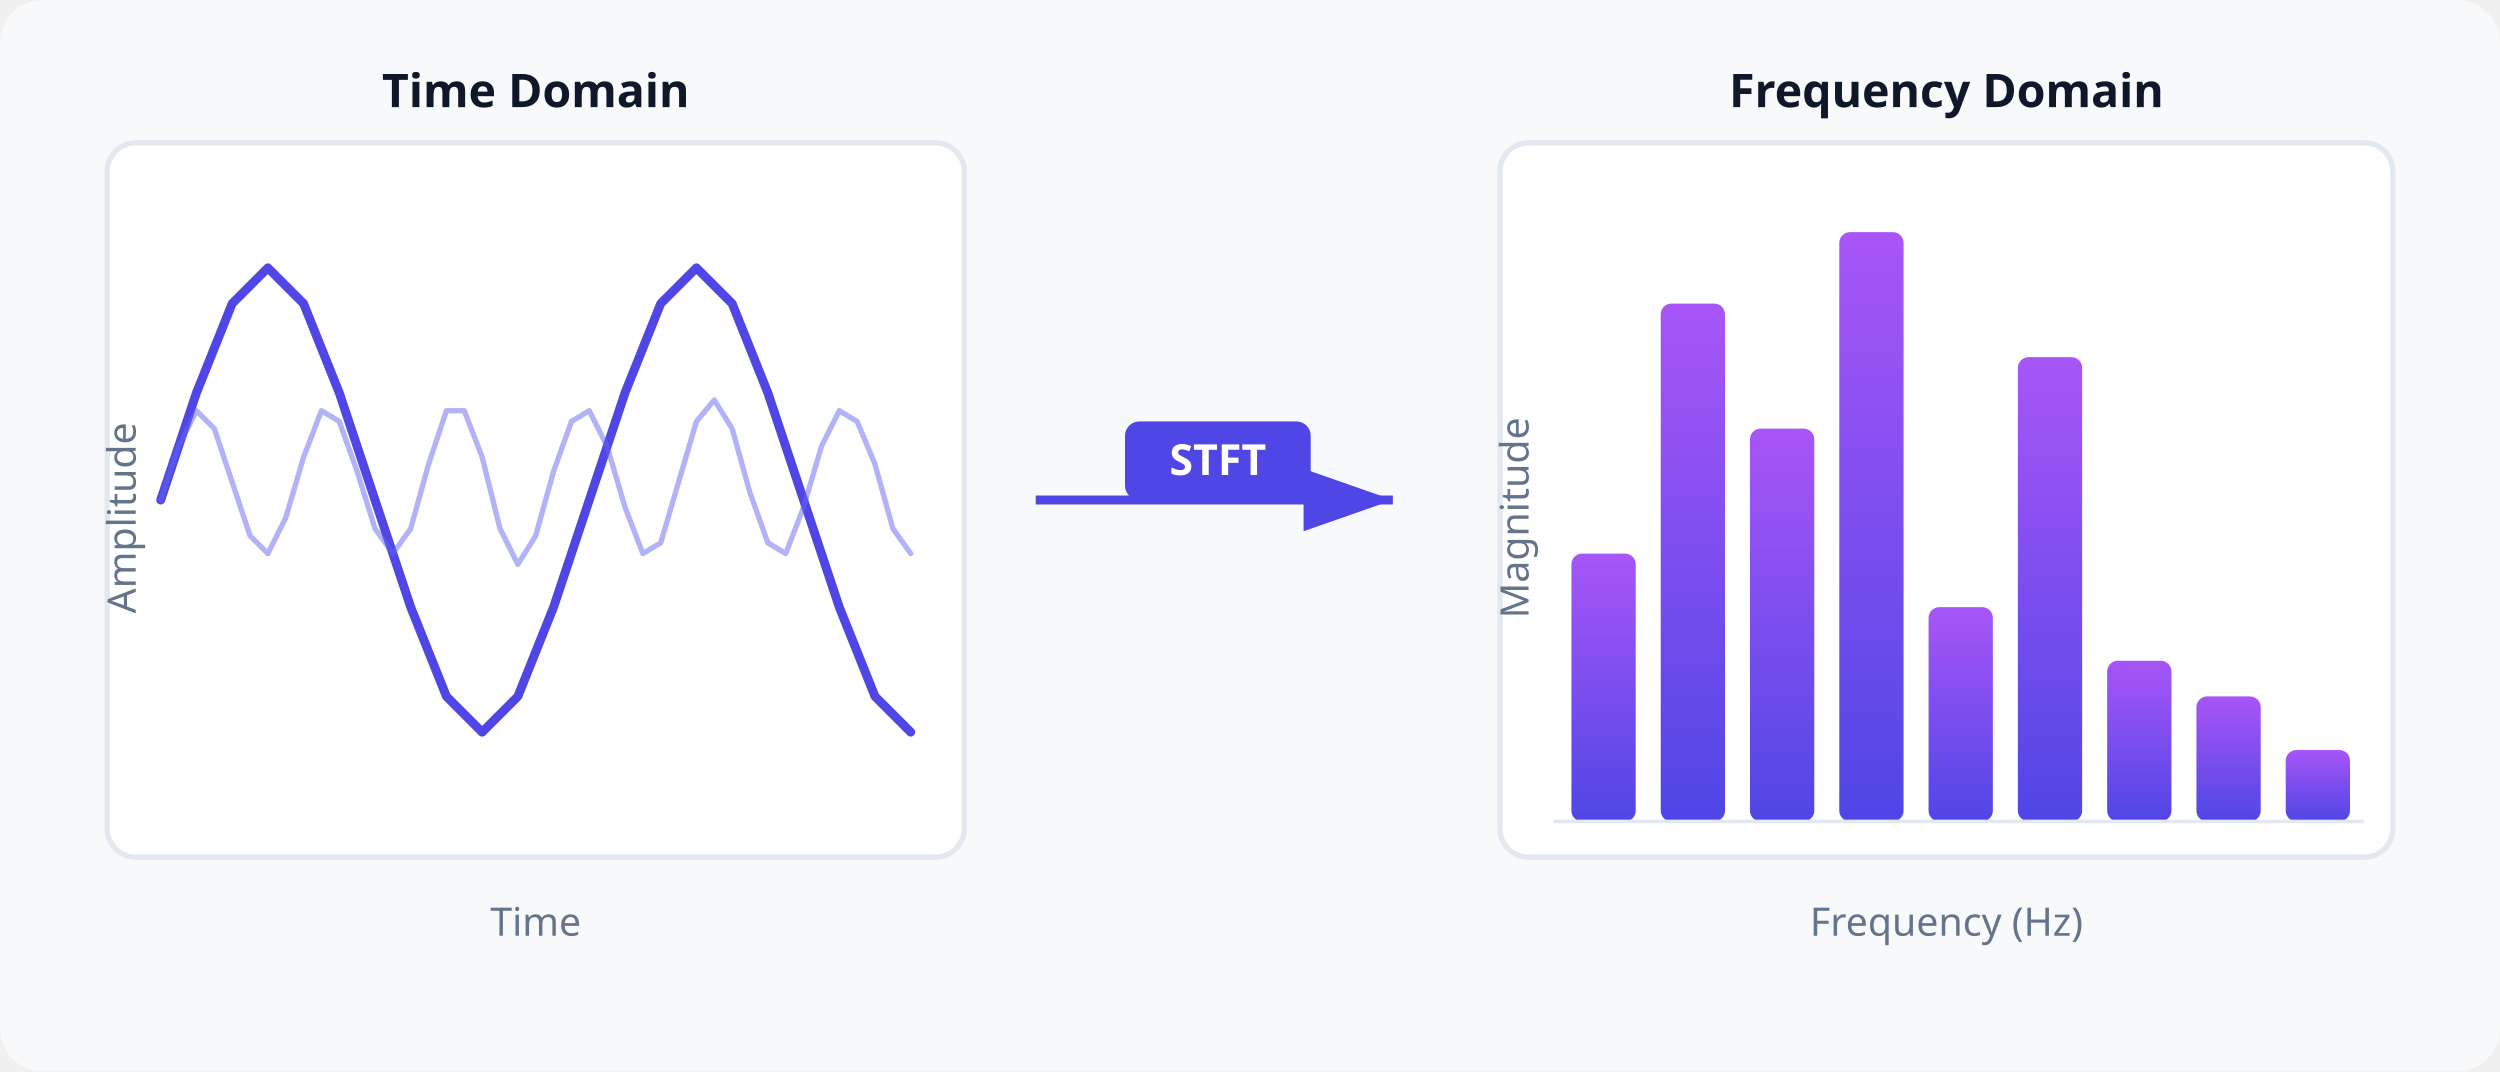
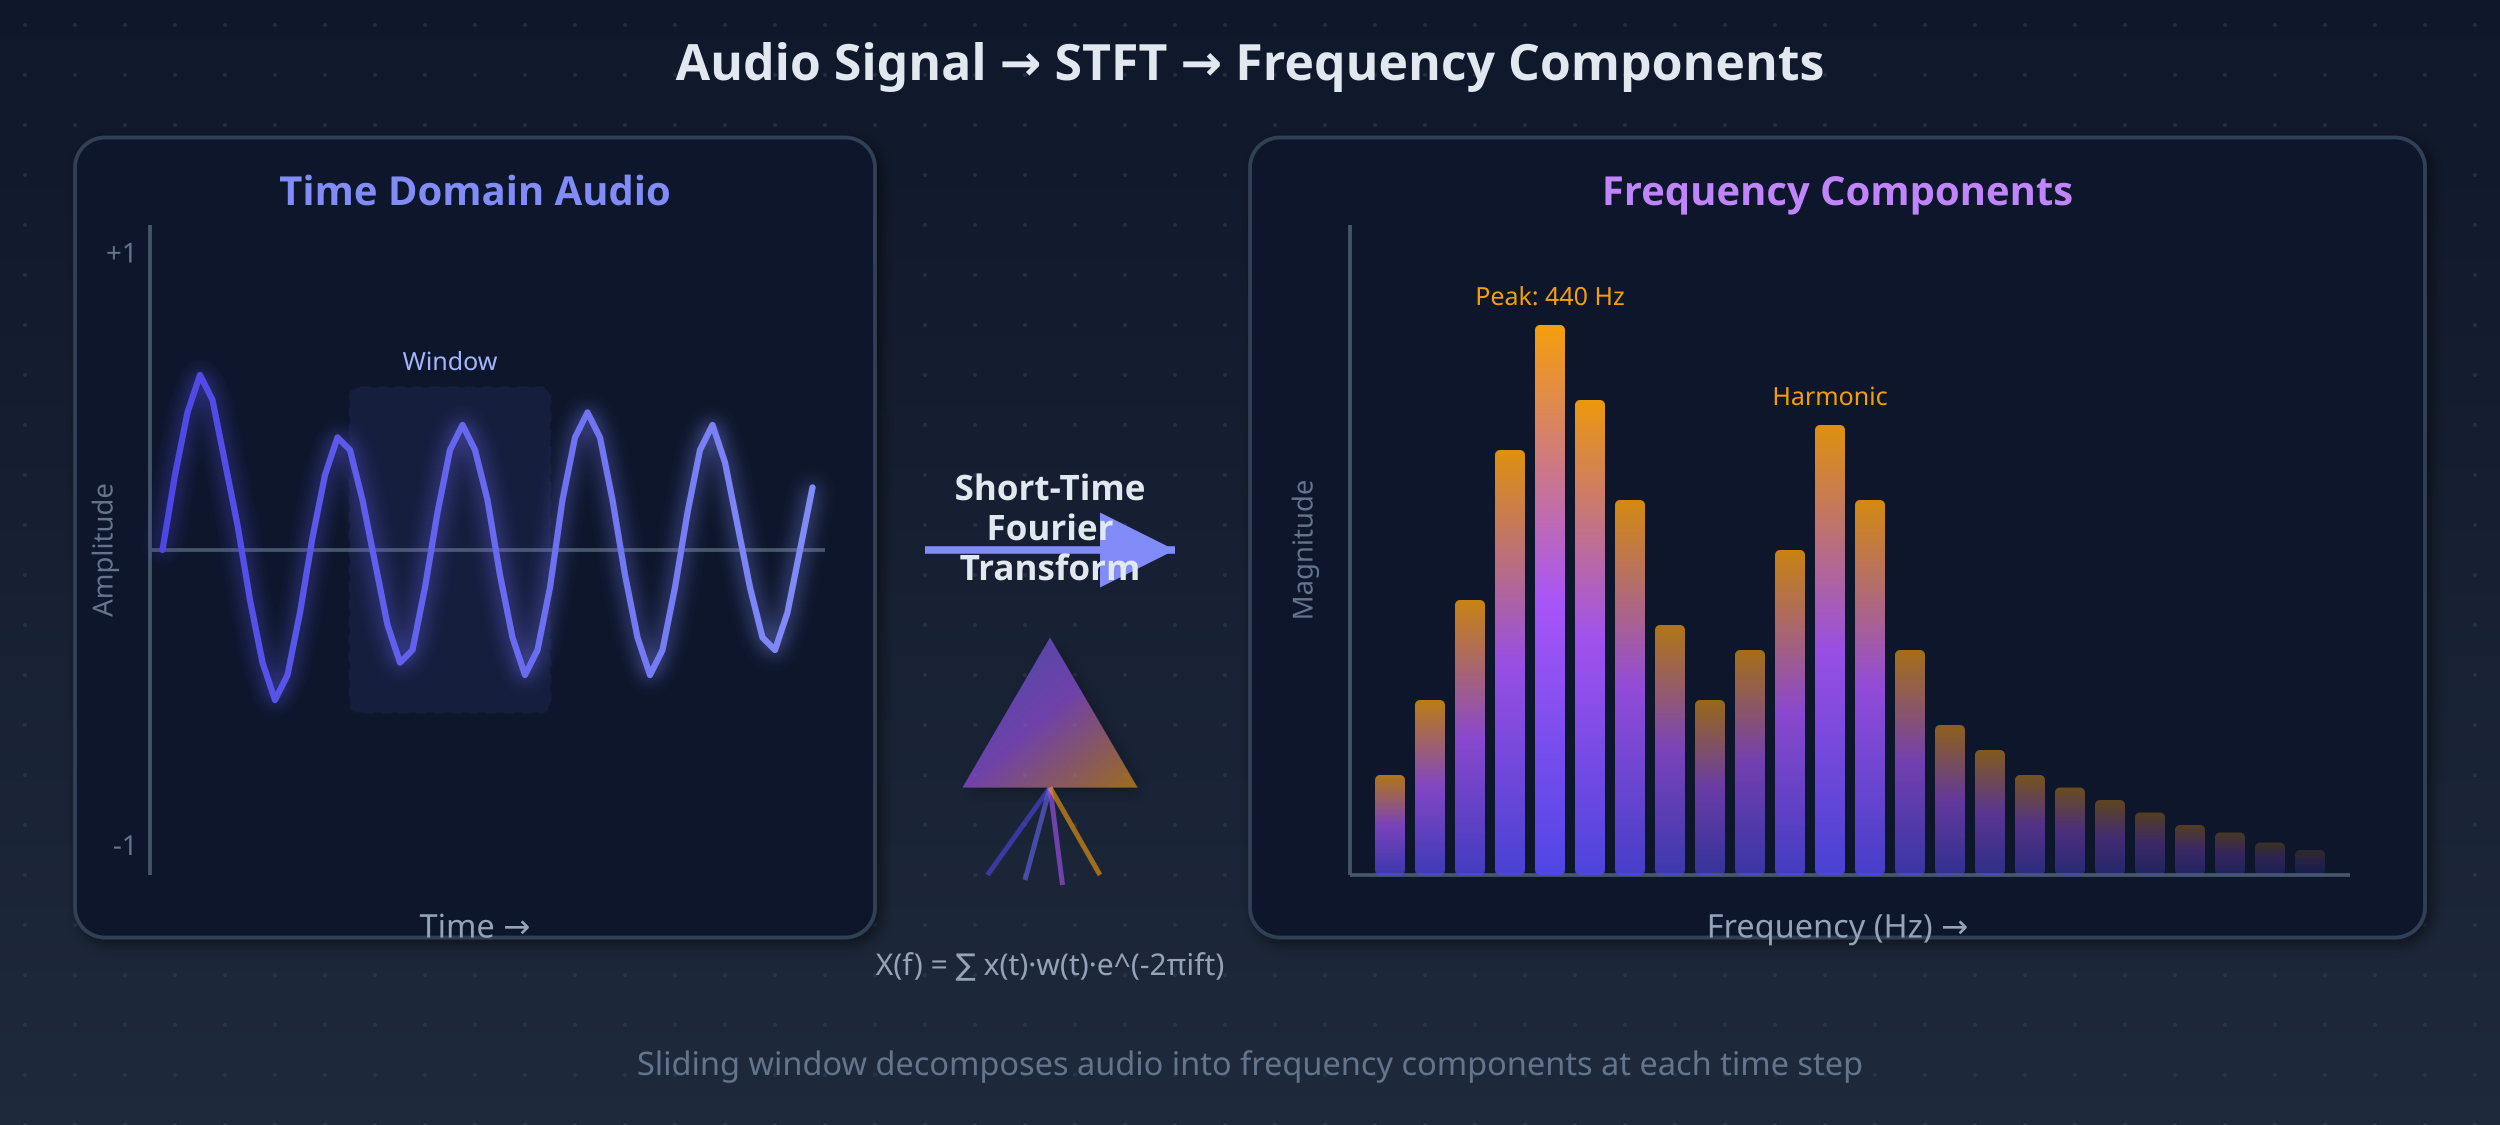
- <svg xmlns="http://www.w3.org/2000/svg" viewBox="0 0 700 300" width="700" height="300">
+ <svg xmlns="http://www.w3.org/2000/svg" viewBox="0 0 1000 450">
  <defs>
-     <linearGradient id="barGrad" x1="0" y1="1" x2="0" y2="0">
+     <linearGradient id="bgS" x1="0" y1="0" x2="0" y2="1">
+       <stop offset="0%" stop-color="#0f172a" />
+       <stop offset="100%" stop-color="#1e293b" />
+     </linearGradient>
+     <linearGradient id="waveGrad" x1="0" y1="0" x2="1" y2="0">
      <stop offset="0%" stop-color="#4f46e5" />
-       <stop offset="100%" stop-color="#a855f7" />
+       <stop offset="100%" stop-color="#818cf8" />
    </linearGradient>
-     <marker id="arrowHead" markerWidth="10" markerHeight="7" refX="10" refY="3.5" orient="auto">
-       <polygon points="0 0, 10 3.5, 0 7" fill="#4f46e5" />
+     <linearGradient id="barGradS" x1="0" y1="1" x2="0" y2="0">
+       <stop offset="0%" stop-color="#4f46e5" />
+       <stop offset="50%" stop-color="#a855f7" />
+       <stop offset="100%" stop-color="#f59e0b" />
+     </linearGradient>
+     <linearGradient id="prismGrad" x1="0" y1="0" x2="1" y2="1">
+       <stop offset="0%" stop-color="#6366f1" />
+       <stop offset="50%" stop-color="#a855f7" />
+       <stop offset="100%" stop-color="#f59e0b" />
+     </linearGradient>
+     <filter id="shadowS">
+       <feDropShadow dx="2" dy="2" stdDeviation="3" flood-color="#000" flood-opacity="0.5" />
+     </filter>
+     <filter id="glowS">
+       <feGaussianBlur stdDeviation="4" result="blur" />
+       <feMerge>
+         <feMergeNode in="blur" />
+         <feMergeNode in="SourceGraphic" />
+       </feMerge>
+     </filter>
+     <marker id="arrowS" viewBox="0 0 10 10" refX="10" refY="5" markerWidth="10" markerHeight="10" orient="auto-start-reverse">
+       <path d="M 0 0 L 10 5 L 0 10 z" fill="#818cf8" />
    </marker>
+     <pattern id="dotsS" x="0" y="0" width="20" height="20" patternUnits="userSpaceOnUse">
+       <circle cx="10" cy="10" r="0.8" fill="#334155" opacity="0.5" />
+     </pattern>
  </defs>
-   <rect width="700" height="300" fill="#f8f9fa" rx="12" />
-   <rect x="30" y="40" width="240" height="200" rx="8" fill="white" stroke="#e2e8f0" stroke-width="1.5" />
-   <text x="150" y="30" text-anchor="middle" font-family="system-ui, sans-serif" font-size="13" font-weight="600" fill="#0f172a">Time Domain</text>
-   <polyline fill="none" stroke="#4f46e5" stroke-width="2.5" stroke-linecap="round" stroke-linejoin="round" points="45,140 55,110 65,85 75,75 85,85 95,110 105,140 115,170 125,195 135,205 145,195 155,170 165,140 175,110 185,85 195,75 205,85 215,110 225,140 235,170 245,195 255,205" />
-   <polyline fill="none" stroke="#6366f1" stroke-width="1.5" stroke-linecap="round" stroke-linejoin="round" opacity="0.5" points="45,140 50,125 55,115 60,120 65,135 70,150 75,155 80,145 85,128 90,115 95,118 100,132 105,148 110,155 115,148 120,130 125,115 130,115 135,128 140,148 145,158 150,150 155,132 160,118 165,115 170,125 175,142 180,155 185,152 190,135 195,118 200,112 205,120 210,138 215,152 220,155 225,142 230,125 235,115 240,118 245,130 250,148 255,155" />
-   <text x="150" y="262" text-anchor="middle" font-family="system-ui, sans-serif" font-size="11" fill="#64748b">Time</text>
-   <text x="38" y="145" text-anchor="middle" font-family="system-ui, sans-serif" font-size="11" fill="#64748b" transform="rotate(-90,38,145)">Amplitude</text>
-   <line x1="290" y1="140" x2="390" y2="140" stroke="#4f46e5" stroke-width="2.5" marker-end="url(#arrowHead)" />
-   <rect x="315" y="118" width="52" height="22" rx="4" fill="#4f46e5" />
-   <text x="341" y="133" text-anchor="middle" font-family="system-ui, sans-serif" font-size="12" font-weight="700" fill="white">STFT</text>
-   <rect x="420" y="40" width="250" height="200" rx="8" fill="white" stroke="#e2e8f0" stroke-width="1.5" />
-   <text x="545" y="30" text-anchor="middle" font-family="system-ui, sans-serif" font-size="13" font-weight="600" fill="#0f172a">Frequency Domain</text>
-   <rect x="440" y="155" width="18" height="75" rx="3" fill="url(#barGrad)" />
-   <rect x="465" y="85" width="18" height="145" rx="3" fill="url(#barGrad)" />
-   <rect x="490" y="120" width="18" height="110" rx="3" fill="url(#barGrad)" />
-   <rect x="515" y="65" width="18" height="165" rx="3" fill="url(#barGrad)" />
-   <rect x="540" y="170" width="18" height="60" rx="3" fill="url(#barGrad)" />
-   <rect x="565" y="100" width="18" height="130" rx="3" fill="url(#barGrad)" />
-   <rect x="590" y="185" width="18" height="45" rx="3" fill="url(#barGrad)" />
-   <rect x="615" y="195" width="18" height="35" rx="3" fill="url(#barGrad)" />
-   <rect x="640" y="210" width="18" height="20" rx="3" fill="url(#barGrad)" />
-   <text x="545" y="262" text-anchor="middle" font-family="system-ui, sans-serif" font-size="11" fill="#64748b">Frequency (Hz)</text>
-   <text x="428" y="145" text-anchor="middle" font-family="system-ui, sans-serif" font-size="11" fill="#64748b" transform="rotate(-90,428,145)">Magnitude</text>
-   <line x1="435" y1="230" x2="662" y2="230" stroke="#e2e8f0" stroke-width="1" />
+   <rect width="1000" height="450" fill="url(#bgS)" />
+   <rect width="1000" height="450" fill="url(#dotsS)" />
+   <text x="500" y="32" text-anchor="middle" font-family="system-ui, sans-serif" font-size="20" font-weight="bold" fill="#e2e8f0">Audio Signal → STFT → Frequency Components</text>
+   <rect x="30" y="55" width="320" height="320" rx="12" fill="#0f172a" stroke="#334155" stroke-width="1.5" filter="url(#shadowS)" />
+   <text x="190" y="82" text-anchor="middle" font-family="system-ui, sans-serif" font-size="16" font-weight="bold" fill="#818cf8">Time Domain Audio</text>
+   <line x1="60" y1="90" x2="60" y2="350" stroke="#475569" stroke-width="1.5" />
+   <line x1="60" y1="220" x2="330" y2="220" stroke="#475569" stroke-width="1.5" />
+   <text x="55" y="105" text-anchor="end" font-family="system-ui, sans-serif" font-size="11" fill="#64748b">+1</text>
+   <text x="55" y="342" text-anchor="end" font-family="system-ui, sans-serif" font-size="11" fill="#64748b">-1</text>
+   <text x="190" y="375" text-anchor="middle" font-family="system-ui, sans-serif" font-size="13" fill="#94a3b8">Time →</text>
+   <text x="45" y="220" text-anchor="middle" font-family="system-ui, sans-serif" font-size="11" fill="#64748b" transform="rotate(-90,45,220)">Amplitude</text>
+   <polyline points="65,220 70,190 75,165 80,150 85,160 90,185 95,210 100,240 105,265 110,280 115,270 120,245 125,215 130,190 135,175 140,180 145,200 150,225 155,250 160,265 165,260 170,235 175,205 180,180 185,170 190,180 195,200 200,230 205,255 210,270 215,260 220,235 225,200 230,175 235,165 240,175 245,200 250,230 255,255 260,270 265,260 270,235 275,205 280,180 285,170 290,185 295,210 300,235 305,255 310,260 315,245 320,220 325,195" fill="none" stroke="url(#waveGrad)" stroke-width="2.5" stroke-linecap="round" stroke-linejoin="round" filter="url(#glowS)" />
+   <rect x="140" y="155" width="80" height="130" rx="4" fill="#6366f1" opacity="0.1" stroke="#6366f1" stroke-width="1" stroke-dasharray="4,3" />
+   <text x="180" y="148" text-anchor="middle" font-family="system-ui, sans-serif" font-size="10" fill="#a5b4fc">Window</text>
+   <line x1="370" y1="220" x2="470" y2="220" stroke="#818cf8" stroke-width="3" marker-end="url(#arrowS)" />
+   <text x="420" y="200" text-anchor="middle" font-family="system-ui, sans-serif" font-size="14" font-weight="bold" fill="#e2e8f0">Short-Time</text>
+   <text x="420" y="216" text-anchor="middle" font-family="system-ui, sans-serif" font-size="14" font-weight="bold" fill="#e2e8f0">Fourier</text>
+   <text x="420" y="232" text-anchor="middle" font-family="system-ui, sans-serif" font-size="14" font-weight="bold" fill="#e2e8f0">Transform</text>
+   <polygon points="420,255 385,315 455,315" fill="url(#prismGrad)" opacity="0.6" filter="url(#shadowS)" />
+   <line x1="420" y1="315" x2="395" y2="350" stroke="#4f46e5" stroke-width="2" opacity="0.6" />
+   <line x1="420" y1="315" x2="410" y2="352" stroke="#6366f1" stroke-width="2" opacity="0.6" />
+   <line x1="420" y1="315" x2="425" y2="354" stroke="#a855f7" stroke-width="2" opacity="0.6" />
+   <line x1="420" y1="315" x2="440" y2="350" stroke="#f59e0b" stroke-width="2" opacity="0.6" />
+   <text x="420" y="390" text-anchor="middle" font-family="system-ui, sans-serif" font-size="12" fill="#94a3b8">X(f) = ∑ x(t)·w(t)·e^(-2πift)</text>
+   <rect x="500" y="55" width="470" height="320" rx="12" fill="#0f172a" stroke="#334155" stroke-width="1.5" filter="url(#shadowS)" />
+   <text x="735" y="82" text-anchor="middle" font-family="system-ui, sans-serif" font-size="16" font-weight="bold" fill="#c084fc">Frequency Components</text>
+   <line x1="540" y1="90" x2="540" y2="350" stroke="#475569" stroke-width="1.5" />
+   <line x1="540" y1="350" x2="940" y2="350" stroke="#475569" stroke-width="1.5" />
+   <text x="735" y="375" text-anchor="middle" font-family="system-ui, sans-serif" font-size="13" fill="#94a3b8">Frequency (Hz) →</text>
+   <text x="525" y="220" text-anchor="middle" font-family="system-ui, sans-serif" font-size="11" fill="#64748b" transform="rotate(-90,525,220)">Magnitude</text>
+   <rect x="550" y="310" width="12" height="40" rx="2" fill="url(#barGradS)" opacity="0.7" />
+   <rect x="566" y="280" width="12" height="70" rx="2" fill="url(#barGradS)" opacity="0.75" />
+   <rect x="582" y="240" width="12" height="110" rx="2" fill="url(#barGradS)" opacity="0.8" />
+   <rect x="598" y="180" width="12" height="170" rx="2" fill="url(#barGradS)" opacity="0.9" />
+   <rect x="614" y="130" width="12" height="220" rx="2" fill="url(#barGradS)" opacity="1" />
+   <rect x="630" y="160" width="12" height="190" rx="2" fill="url(#barGradS)" opacity="0.95" />
+   <rect x="646" y="200" width="12" height="150" rx="2" fill="url(#barGradS)" opacity="0.85" />
+   <rect x="662" y="250" width="12" height="100" rx="2" fill="url(#barGradS)" opacity="0.7" />
+   <rect x="678" y="280" width="12" height="70" rx="2" fill="url(#barGradS)" opacity="0.6" />
+   <rect x="694" y="260" width="12" height="90" rx="2" fill="url(#barGradS)" opacity="0.65" />
+   <rect x="710" y="220" width="12" height="130" rx="2" fill="url(#barGradS)" opacity="0.8" />
+   <rect x="726" y="170" width="12" height="180" rx="2" fill="url(#barGradS)" opacity="0.9" />
+   <rect x="742" y="200" width="12" height="150" rx="2" fill="url(#barGradS)" opacity="0.85" />
+   <rect x="758" y="260" width="12" height="90" rx="2" fill="url(#barGradS)" opacity="0.65" />
+   <rect x="774" y="290" width="12" height="60" rx="2" fill="url(#barGradS)" opacity="0.55" />
+   <rect x="790" y="300" width="12" height="50" rx="2" fill="url(#barGradS)" opacity="0.5" />
+   <rect x="806" y="310" width="12" height="40" rx="2" fill="url(#barGradS)" opacity="0.45" />
+   <rect x="822" y="315" width="12" height="35" rx="2" fill="url(#barGradS)" opacity="0.4" />
+   <rect x="838" y="320" width="12" height="30" rx="2" fill="url(#barGradS)" opacity="0.35" />
+   <rect x="854" y="325" width="12" height="25" rx="2" fill="url(#barGradS)" opacity="0.3" />
+   <rect x="870" y="330" width="12" height="20" rx="2" fill="url(#barGradS)" opacity="0.3" />
+   <rect x="886" y="333" width="12" height="17" rx="2" fill="url(#barGradS)" opacity="0.25" />
+   <rect x="902" y="337" width="12" height="13" rx="2" fill="url(#barGradS)" opacity="0.2" />
+   <rect x="918" y="340" width="12" height="10" rx="2" fill="url(#barGradS)" opacity="0.15" />
+   <text x="620" y="122" text-anchor="middle" font-family="system-ui, sans-serif" font-size="10" fill="#f59e0b">Peak: 440 Hz</text>
+   <text x="732" y="162" text-anchor="middle" font-family="system-ui, sans-serif" font-size="10" fill="#f59e0b">Harmonic</text>
+   <text x="500" y="430" text-anchor="middle" font-family="system-ui, sans-serif" font-size="13" fill="#64748b">Sliding window decomposes audio into frequency components at each time step</text>
</svg>
